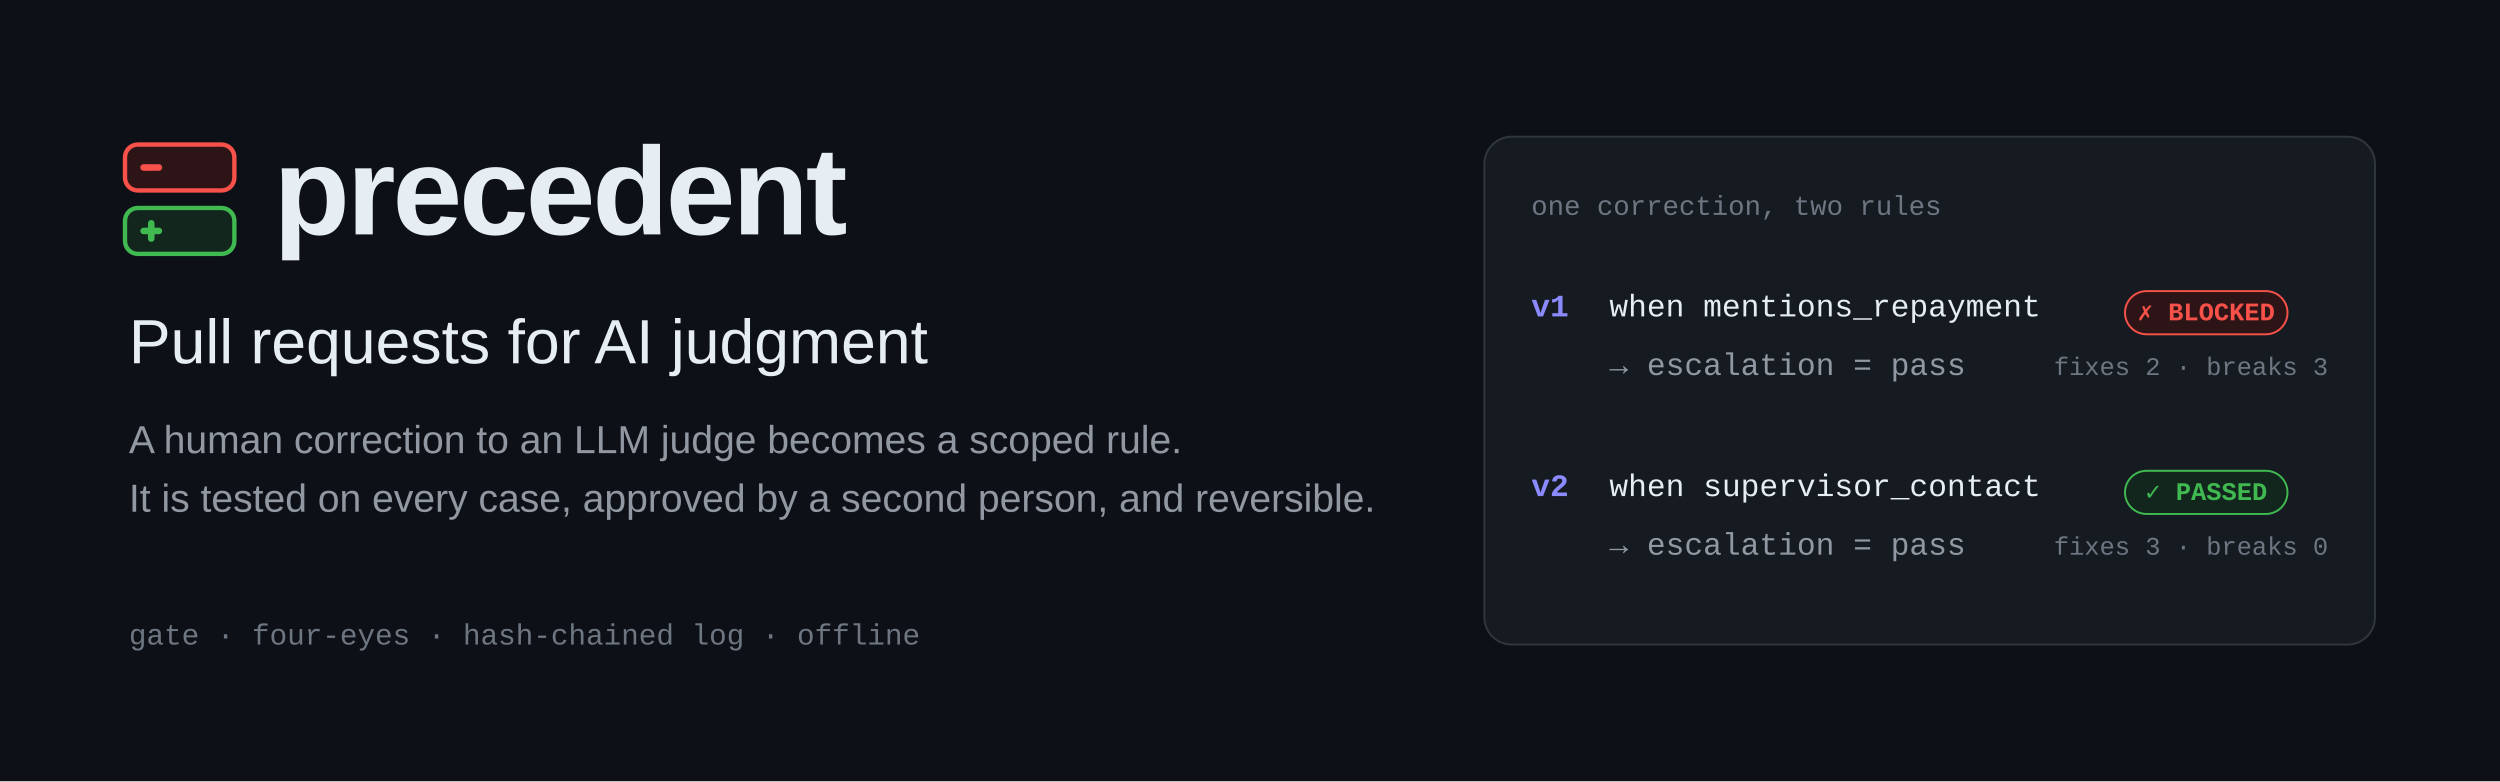
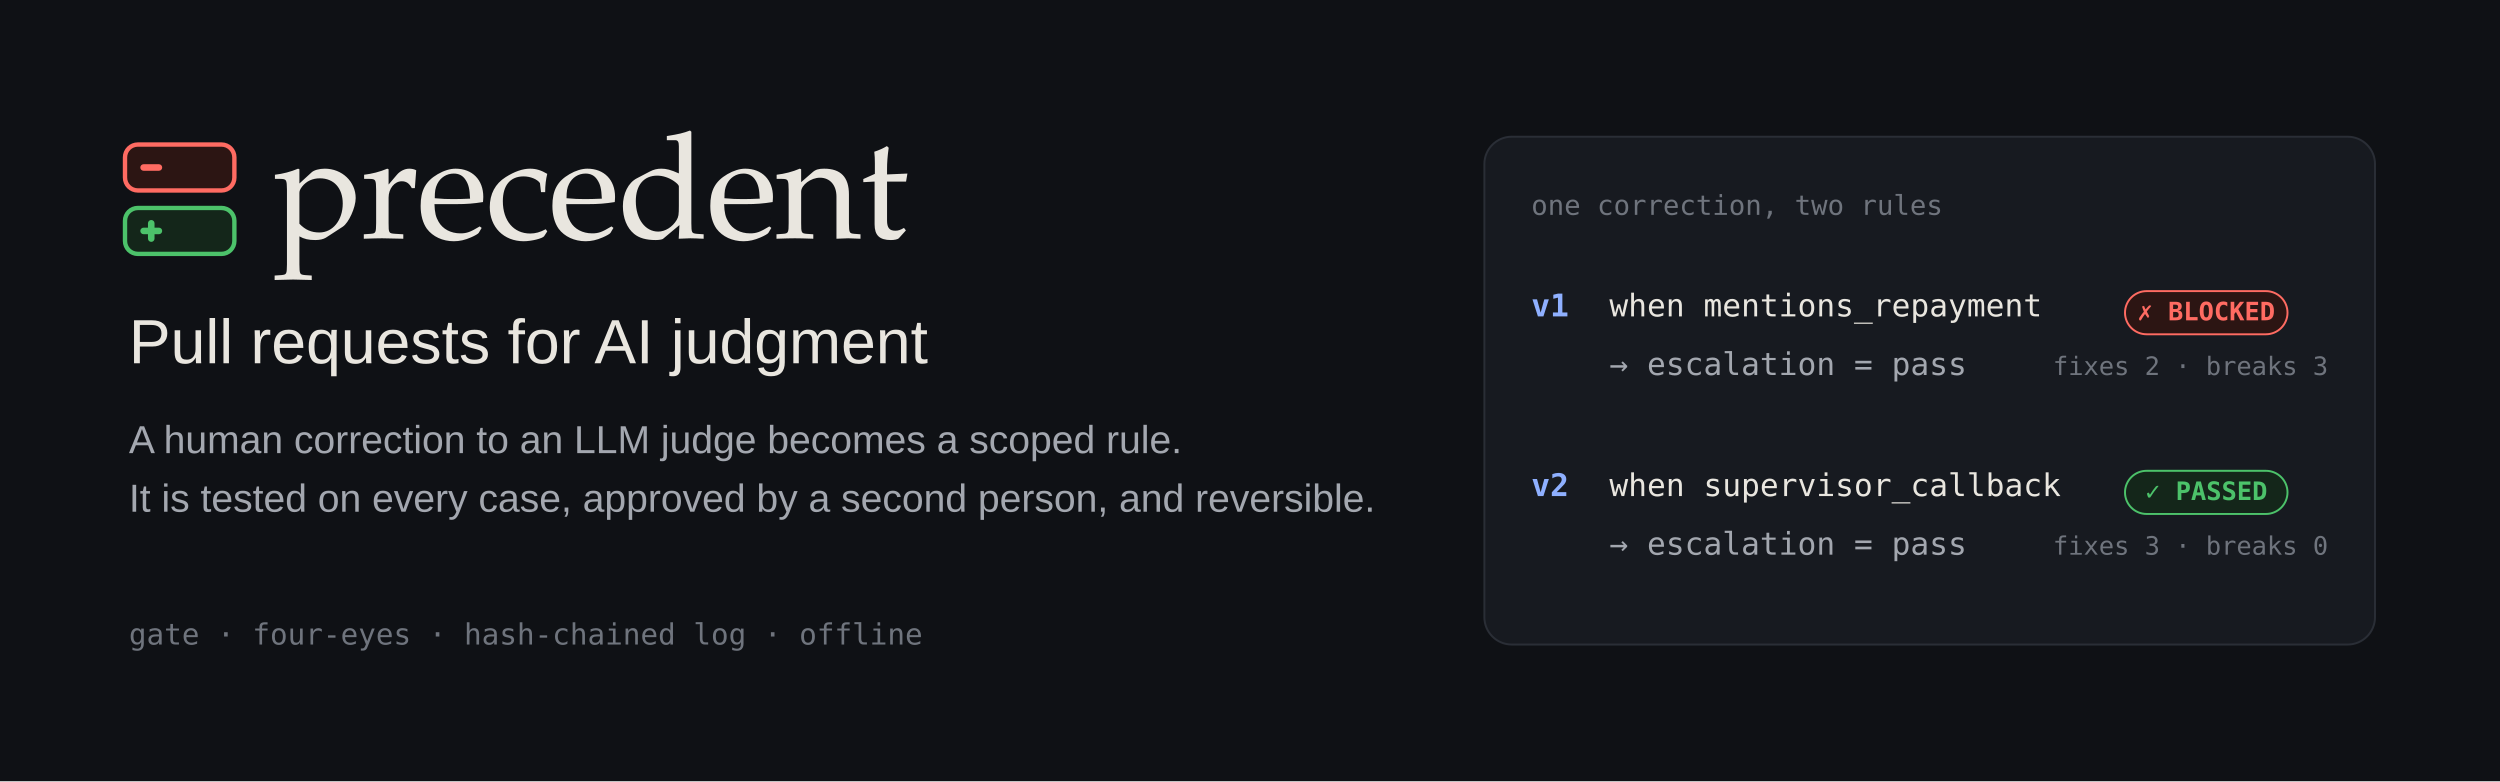
<svg xmlns="http://www.w3.org/2000/svg" width="1280" height="400" viewBox="0 0 1280 400" role="img" aria-label="precedent — pull requests for AI judgment">
-   <rect width="1280" height="400" fill="#0d1117" />
-   <rect x="64" y="74" width="56" height="23.52" rx="6.586" fill="#2d1517" stroke="#f85149" stroke-width="2.24" />
-   <rect x="71.84" y="84.08" width="11.2" height="3.36" rx="1.68" fill="#f85149" />
-   <rect x="64" y="106.48" width="56" height="23.52" rx="6.586" fill="#12261e" stroke="#3fb950" stroke-width="2.24" />
-   <rect x="71.84" y="116.56" width="11.2" height="3.36" rx="1.68" fill="#3fb950" />
-   <rect x="75.76" y="112.64" width="3.36" height="11.2" rx="1.68" fill="#3fb950" />
-   <text x="140" y="120" font-family="-apple-system, BlinkMacSystemFont, 'Segoe UI', 'Helvetica Neue', Arial, sans-serif" font-size="64" font-weight="700" fill="#e6edf3" text-anchor="start" letter-spacing="-1.5">precedent</text>
-   <text x="66" y="186" font-family="-apple-system, BlinkMacSystemFont, 'Segoe UI', 'Helvetica Neue', Arial, sans-serif" font-size="32" font-weight="500" fill="#e6edf3" text-anchor="start">Pull requests for AI judgment</text>
-   <text x="66" y="232" font-family="-apple-system, BlinkMacSystemFont, 'Segoe UI', 'Helvetica Neue', Arial, sans-serif" font-size="20" font-weight="400" fill="#9198a1" text-anchor="start">A human correction to an LLM judge becomes a scoped rule.</text>
-   <text x="66" y="262" font-family="-apple-system, BlinkMacSystemFont, 'Segoe UI', 'Helvetica Neue', Arial, sans-serif" font-size="20" font-weight="400" fill="#9198a1" text-anchor="start">It is tested on every case, approved by a second person, and reversible.</text>
-   <text x="66" y="330" font-family="ui-monospace, SFMono-Regular, 'SF Mono', Menlo, Consolas, 'Liberation Mono', monospace" font-size="15" font-weight="400" fill="#6e7681" text-anchor="start">gate · four-eyes · hash-chained log · offline</text>
-   <rect x="760" y="70" width="456" height="260" rx="14" fill="#161b22" stroke="#30363d" />
-   <text x="784" y="110" font-family="ui-monospace, SFMono-Regular, 'SF Mono', Menlo, Consolas, 'Liberation Mono', monospace" font-size="14" font-weight="400" fill="#6e7681" text-anchor="start">one correction, two rules</text>
-   <text x="784" y="162" font-family="ui-monospace, SFMono-Regular, 'SF Mono', Menlo, Consolas, 'Liberation Mono', monospace" font-size="16" font-weight="700" fill="#8b8bff" text-anchor="start">v1</text>
-   <text x="824" y="162" font-family="ui-monospace, SFMono-Regular, 'SF Mono', Menlo, Consolas, 'Liberation Mono', monospace" font-size="16" font-weight="400" fill="#e6edf3" text-anchor="start">when mentions_repayment</text>
-   <text x="824" y="192" font-family="ui-monospace, SFMono-Regular, 'SF Mono', Menlo, Consolas, 'Liberation Mono', monospace" font-size="16" font-weight="400" fill="#9198a1" text-anchor="start">→ escalation = pass</text>
-   <rect x="1088" y="149.05" width="83.2" height="22.1" rx="11.05" fill="#2d1517" stroke="#f85149" stroke-width="1" />
-   <text x="1129.6" y="164" font-family="ui-monospace, SFMono-Regular, 'SF Mono', Menlo, Consolas, 'Liberation Mono', monospace" font-size="13" font-weight="700" fill="#f85149" text-anchor="middle">✗ BLOCKED</text>
-   <text x="1192" y="192" font-family="ui-monospace, SFMono-Regular, 'SF Mono', Menlo, Consolas, 'Liberation Mono', monospace" font-size="13" font-weight="400" fill="#6e7681" text-anchor="end">fixes 2 · breaks 3</text>
-   <text x="784" y="254" font-family="ui-monospace, SFMono-Regular, 'SF Mono', Menlo, Consolas, 'Liberation Mono', monospace" font-size="16" font-weight="700" fill="#8b8bff" text-anchor="start">v2</text>
-   <text x="824" y="254" font-family="ui-monospace, SFMono-Regular, 'SF Mono', Menlo, Consolas, 'Liberation Mono', monospace" font-size="16" font-weight="400" fill="#e6edf3" text-anchor="start">when supervisor_contact</text>
-   <text x="824" y="284" font-family="ui-monospace, SFMono-Regular, 'SF Mono', Menlo, Consolas, 'Liberation Mono', monospace" font-size="16" font-weight="400" fill="#9198a1" text-anchor="start">→ escalation = pass</text>
-   <rect x="1088" y="241.05" width="83.2" height="22.1" rx="11.05" fill="#12261e" stroke="#3fb950" stroke-width="1" />
-   <text x="1129.6" y="256" font-family="ui-monospace, SFMono-Regular, 'SF Mono', Menlo, Consolas, 'Liberation Mono', monospace" font-size="13" font-weight="700" fill="#3fb950" text-anchor="middle">✓ PASSED</text>
-   <text x="1192" y="284" font-family="ui-monospace, SFMono-Regular, 'SF Mono', Menlo, Consolas, 'Liberation Mono', monospace" font-size="13" font-weight="400" fill="#6e7681" text-anchor="end">fixes 3 · breaks 0</text>
+   <rect width="1280" height="400" fill="#0f1115" />
+   <rect x="64" y="74" width="56" height="23.52" rx="6.586" fill="#2c1513" stroke="#ff6b62" stroke-width="2.24" />
+   <rect x="71.84" y="84.08" width="11.2" height="3.36" rx="1.68" fill="#ff6b62" />
+   <rect x="64" y="106.48" width="56" height="23.52" rx="6.586" fill="#14261a" stroke="#4cc26a" stroke-width="2.24" />
+   <rect x="71.84" y="116.56" width="11.2" height="3.36" rx="1.68" fill="#4cc26a" />
+   <rect x="75.76" y="112.64" width="3.36" height="11.2" rx="1.68" fill="#4cc26a" />
+   <text x="140" y="122" font-family="'Instrument Serif', 'Iowan Old Style', 'Palatino Linotype', Palatino, Georgia, serif" font-size="76" font-weight="400" fill="#e9e6df" text-anchor="start" letter-spacing="-1">precedent</text>
+   <text x="66" y="186" font-family="Geist, -apple-system, BlinkMacSystemFont, 'Segoe UI', 'Helvetica Neue', Arial, sans-serif" font-size="32" font-weight="500" fill="#e9e6df" text-anchor="start">Pull requests for AI judgment</text>
+   <text x="66" y="232" font-family="Geist, -apple-system, BlinkMacSystemFont, 'Segoe UI', 'Helvetica Neue', Arial, sans-serif" font-size="20" font-weight="400" fill="#a3a7af" text-anchor="start">A human correction to an LLM judge becomes a scoped rule.</text>
+   <text x="66" y="262" font-family="Geist, -apple-system, BlinkMacSystemFont, 'Segoe UI', 'Helvetica Neue', Arial, sans-serif" font-size="20" font-weight="400" fill="#a3a7af" text-anchor="start">It is tested on every case, approved by a second person, and reversible.</text>
+   <text x="66" y="330" font-family="'Geist Mono', ui-monospace, SFMono-Regular, 'SF Mono', Menlo, Consolas, monospace" font-size="15" font-weight="400" fill="#6f747d" text-anchor="start">gate · four-eyes · hash-chained log · offline</text>
+   <rect x="760" y="70" width="456" height="260" rx="14" fill="#171a20" stroke="#2a2e36" />
+   <text x="784" y="110" font-family="'Geist Mono', ui-monospace, SFMono-Regular, 'SF Mono', Menlo, Consolas, monospace" font-size="14" font-weight="400" fill="#6f747d" text-anchor="start">one correction, two rules</text>
+   <text x="784" y="162" font-family="'Geist Mono', ui-monospace, SFMono-Regular, 'SF Mono', Menlo, Consolas, monospace" font-size="16" font-weight="700" fill="#8fb0ff" text-anchor="start">v1</text>
+   <text x="824" y="162" font-family="'Geist Mono', ui-monospace, SFMono-Regular, 'SF Mono', Menlo, Consolas, monospace" font-size="16" font-weight="400" fill="#e9e6df" text-anchor="start">when mentions_repayment</text>
+   <text x="824" y="192" font-family="'Geist Mono', ui-monospace, SFMono-Regular, 'SF Mono', Menlo, Consolas, monospace" font-size="16" font-weight="400" fill="#a3a7af" text-anchor="start">→ escalation = pass</text>
+   <rect x="1088" y="149.05" width="83.2" height="22.1" rx="11.05" fill="#2c1513" stroke="#ff6b62" stroke-width="1" />
+   <text x="1129.6" y="164" font-family="'Geist Mono', ui-monospace, SFMono-Regular, 'SF Mono', Menlo, Consolas, monospace" font-size="13" font-weight="700" fill="#ff6b62" text-anchor="middle">✗ BLOCKED</text>
+   <text x="1192" y="192" font-family="'Geist Mono', ui-monospace, SFMono-Regular, 'SF Mono', Menlo, Consolas, monospace" font-size="13" font-weight="400" fill="#6f747d" text-anchor="end">fixes 2 · breaks 3</text>
+   <text x="784" y="254" font-family="'Geist Mono', ui-monospace, SFMono-Regular, 'SF Mono', Menlo, Consolas, monospace" font-size="16" font-weight="700" fill="#8fb0ff" text-anchor="start">v2</text>
+   <text x="824" y="254" font-family="'Geist Mono', ui-monospace, SFMono-Regular, 'SF Mono', Menlo, Consolas, monospace" font-size="16" font-weight="400" fill="#e9e6df" text-anchor="start">when supervisor_callback</text>
+   <text x="824" y="284" font-family="'Geist Mono', ui-monospace, SFMono-Regular, 'SF Mono', Menlo, Consolas, monospace" font-size="16" font-weight="400" fill="#a3a7af" text-anchor="start">→ escalation = pass</text>
+   <rect x="1088" y="241.05" width="83.2" height="22.1" rx="11.05" fill="#14261a" stroke="#4cc26a" stroke-width="1" />
+   <text x="1129.6" y="256" font-family="'Geist Mono', ui-monospace, SFMono-Regular, 'SF Mono', Menlo, Consolas, monospace" font-size="13" font-weight="700" fill="#4cc26a" text-anchor="middle">✓ PASSED</text>
+   <text x="1192" y="284" font-family="'Geist Mono', ui-monospace, SFMono-Regular, 'SF Mono', Menlo, Consolas, monospace" font-size="13" font-weight="400" fill="#6f747d" text-anchor="end">fixes 3 · breaks 0</text>
</svg>
